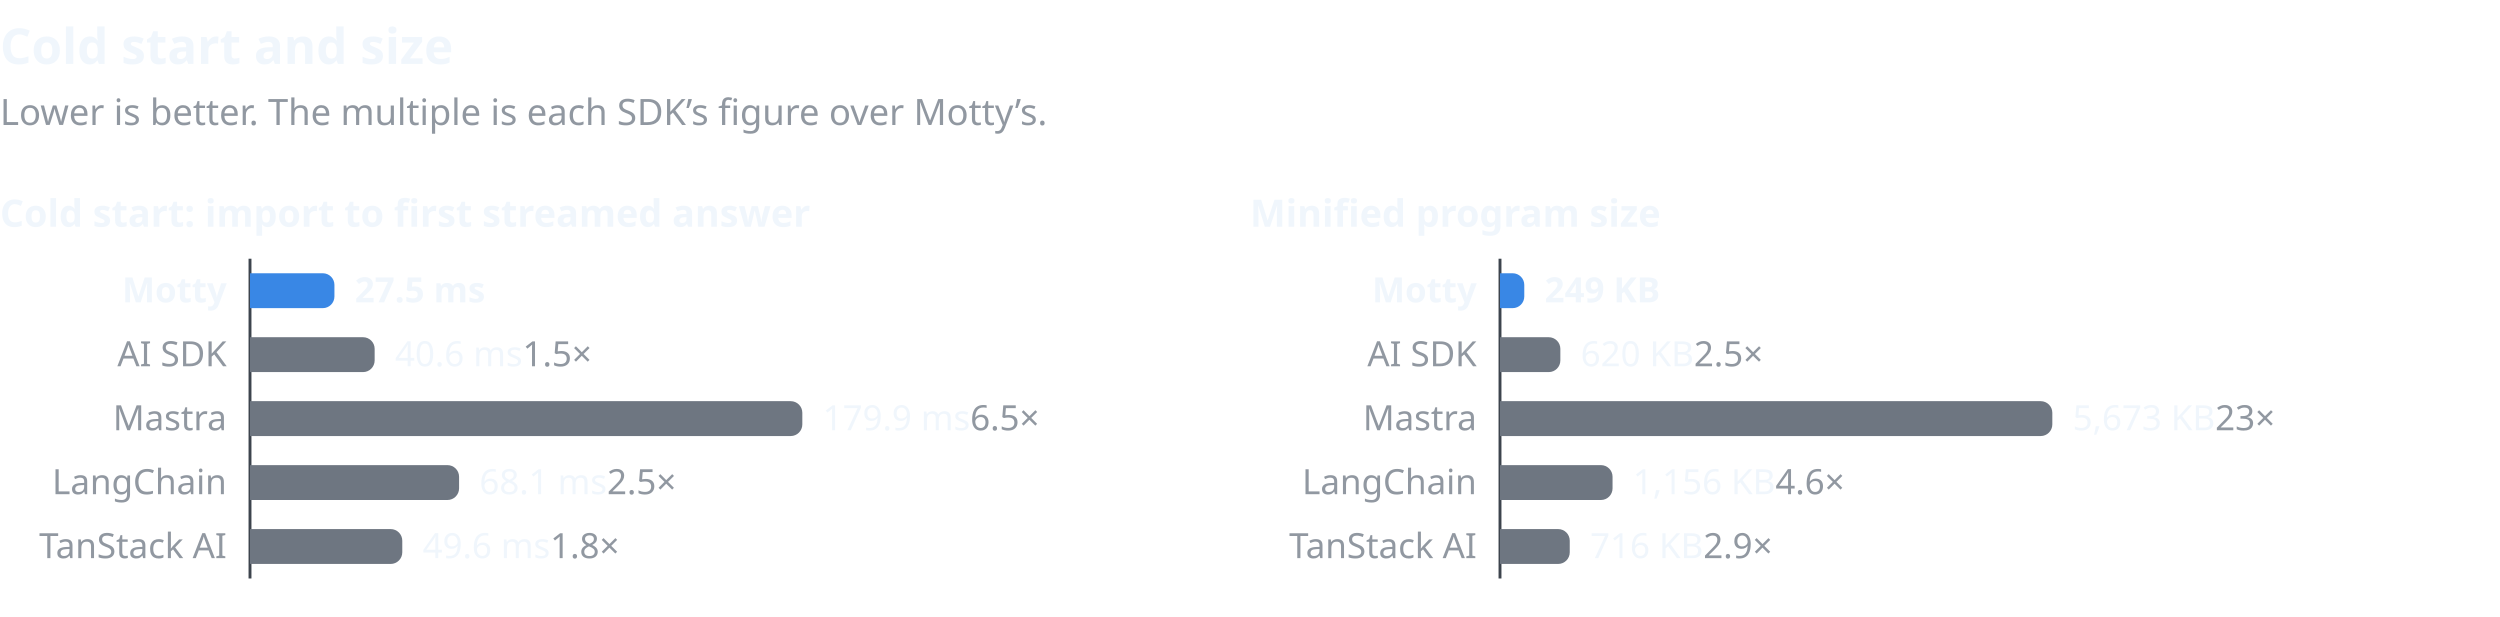
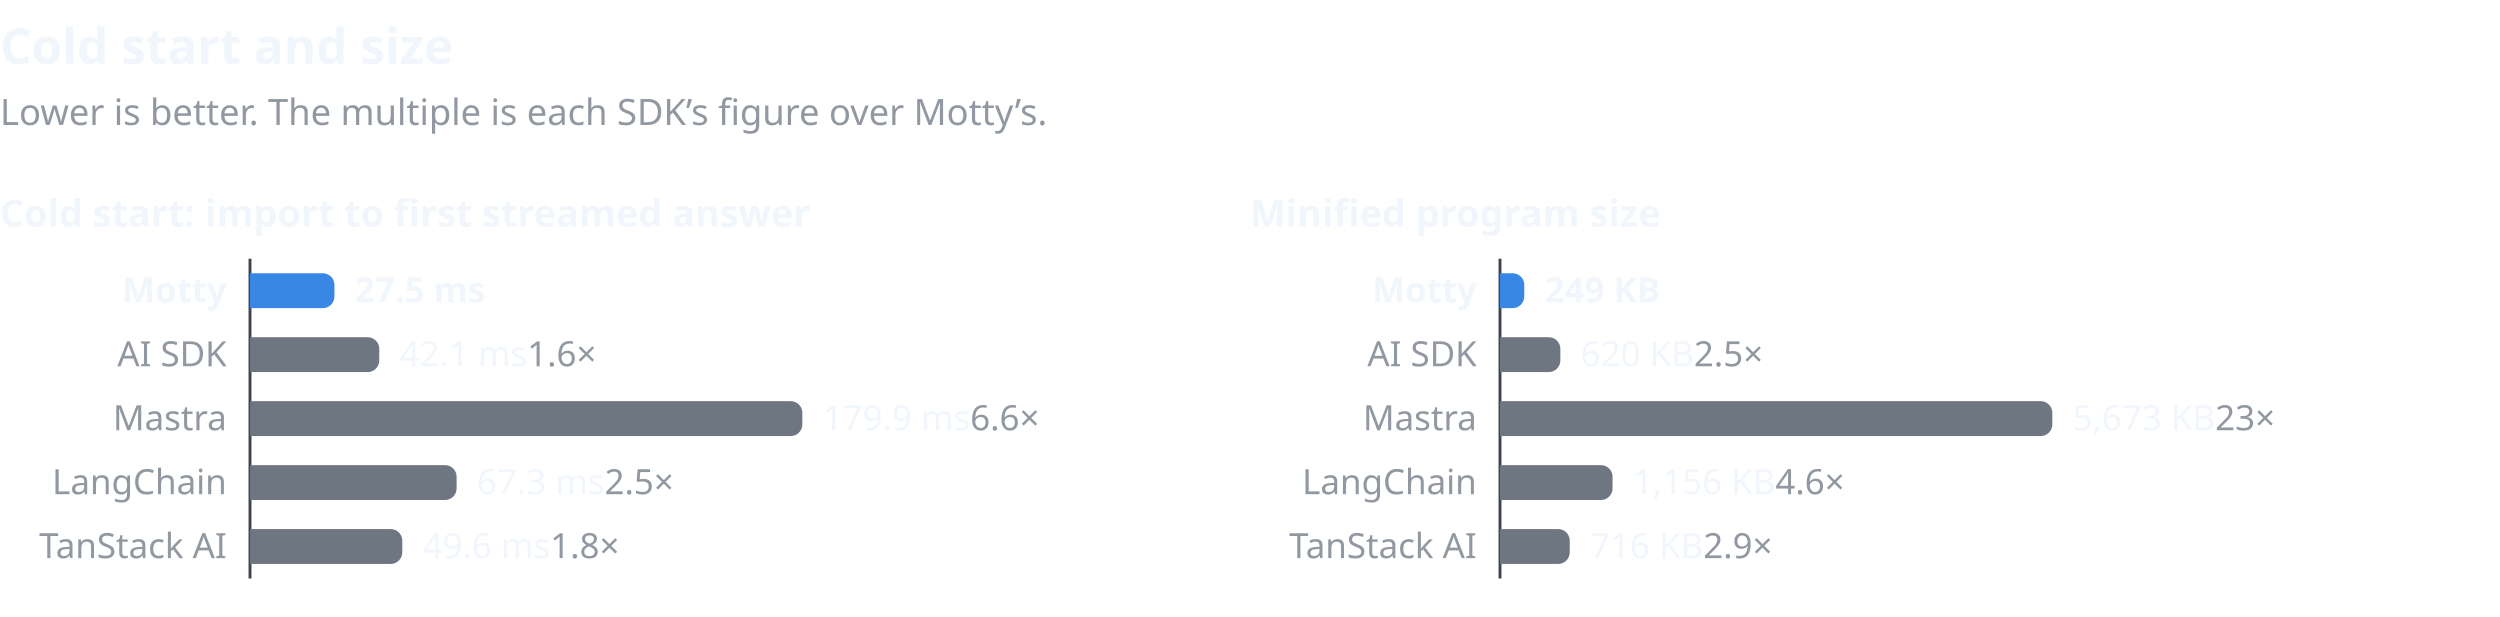
<svg xmlns="http://www.w3.org/2000/svg" viewBox="0 0 860 212" width="860" height="212" font-family="-apple-system,BlinkMacSystemFont,'Segoe UI','Noto Sans',Helvetica,Arial,sans-serif" role="img" aria-label="Cold start and size. Lower is better. The multiple is each SDK’s figure over Motty’s.">
  <text x="0" y="22" font-size="17" font-weight="600" fill="#f0f6fc">Cold start and size</text>
  <text x="0" y="43" font-size="12.5" fill="#9198a1">Lower is better. The multiple is each SDK’s figure over Motty’s.</text>
  <text x="0" y="78" font-size="13" font-weight="600" fill="#f0f6fc">Cold start: import to first streamed answer</text>
  <line x1="86" x2="86" y1="89" y2="199" stroke="#3d444d" stroke-width="1" />
  <text x="78" y="104" font-size="12" text-anchor="end" fill="#f0f6fc" font-weight="600">Motty</text>
  <path d="M86 94h25.044a4 4 0 0 1 4 4v4a4 4 0 0 1 -4 4h-25.044z" fill="#3987e5" />
  <text x="122.044" y="104" font-size="12" fill="#f0f6fc" font-weight="600">27.5 ms</text>
  <text x="78" y="126" font-size="12" text-anchor="end" fill="#9198a1">AI SDK</text>
-   <path d="M86 116h38.879a4 4 0 0 1 4 4v4a4 4 0 0 1 -4 4h-38.879z" fill="#6e7681" />
-   <text x="135.879" y="126" font-size="12" fill="#f0f6fc">40.6 ms<tspan fill="#9198a1" font-weight="400">  1.5×</tspan>
+   <path d="M86 116h40.464a4 4 0 0 1 4 4v4a4 4 0 0 1 -4 4h-40.464z" fill="#6e7681" />
+   <text x="137.464" y="126" font-size="12" fill="#f0f6fc">42.1 ms<tspan fill="#9198a1" font-weight="400">  1.6×</tspan>
  </text>
  <text x="78" y="148" font-size="12" text-anchor="end" fill="#9198a1">Mastra</text>
  <path d="M86 138h186a4 4 0 0 1 4 4v4a4 4 0 0 1 -4 4h-186z" fill="#6e7681" />
-   <text x="283" y="148" font-size="12" fill="#f0f6fc">179.9 ms<tspan fill="#9198a1" font-weight="400">  6.5×</tspan>
+   <text x="283" y="148" font-size="12" fill="#f0f6fc">179.9 ms<tspan fill="#9198a1" font-weight="400">  6.6×</tspan>
  </text>
  <text x="78" y="170" font-size="12" text-anchor="end" fill="#9198a1">LangChain</text>
-   <path d="M86 160h67.923a4 4 0 0 1 4 4v4a4 4 0 0 1 -4 4h-67.923z" fill="#6e7681" />
-   <text x="164.923" y="170" font-size="12" fill="#f0f6fc">68.1 ms<tspan fill="#9198a1" font-weight="400">  2.5×</tspan>
+   <path d="M86 160h67.078a4 4 0 0 1 4 4v4a4 4 0 0 1 -4 4h-67.078z" fill="#6e7681" />
+   <text x="164.078" y="170" font-size="12" fill="#f0f6fc">67.3 ms<tspan fill="#9198a1" font-weight="400">  2.5×</tspan>
  </text>
  <text x="78" y="192" font-size="12" text-anchor="end" fill="#9198a1">TanStack AI</text>
  <path d="M86 182h48.385a4 4 0 0 1 4 4v4a4 4 0 0 1 -4 4h-48.385z" fill="#6e7681" />
  <text x="145.385" y="192" font-size="12" fill="#f0f6fc">49.6 ms<tspan fill="#9198a1" font-weight="400">  1.8×</tspan>
  </text>
  <text x="430" y="78" font-size="13" font-weight="600" fill="#f0f6fc">Minified program size</text>
  <line x1="516" x2="516" y1="89" y2="199" stroke="#3d444d" stroke-width="1" />
  <text x="508" y="104" font-size="12" text-anchor="end" fill="#f0f6fc" font-weight="600">Motty</text>
  <path d="M516 94h4.353a4 4 0 0 1 4 4v4a4 4 0 0 1 -4 4h-4.353z" fill="#3987e5" />
  <text x="531.353" y="104" font-size="12" fill="#f0f6fc" font-weight="600">249 KB</text>
  <text x="508" y="126" font-size="12" text-anchor="end" fill="#9198a1">AI SDK</text>
  <path d="M516 116h16.761a4 4 0 0 1 4 4v4a4 4 0 0 1 -4 4h-16.761z" fill="#6e7681" />
  <text x="543.761" y="126" font-size="12" fill="#f0f6fc">620 KB<tspan fill="#9198a1" font-weight="400">  2.5×</tspan>
  </text>
  <text x="508" y="148" font-size="12" text-anchor="end" fill="#9198a1">Mastra</text>
  <path d="M516 138h186a4 4 0 0 1 4 4v4a4 4 0 0 1 -4 4h-186z" fill="#6e7681" />
  <text x="713" y="148" font-size="12" fill="#f0f6fc">5,673 KB<tspan fill="#9198a1" font-weight="400">  23×</tspan>
  </text>
  <text x="508" y="170" font-size="12" text-anchor="end" fill="#9198a1">LangChain</text>
  <path d="M516 160h34.717a4 4 0 0 1 4 4v4a4 4 0 0 1 -4 4h-34.717z" fill="#6e7681" />
  <text x="561.717" y="170" font-size="12" fill="#f0f6fc">1,156 KB<tspan fill="#9198a1" font-weight="400">  4.6×</tspan>
  </text>
  <text x="508" y="192" font-size="12" text-anchor="end" fill="#9198a1">TanStack AI</text>
  <path d="M516 182h19.996a4 4 0 0 1 4 4v4a4 4 0 0 1 -4 4h-19.996z" fill="#6e7681" />
  <text x="546.996" y="192" font-size="12" fill="#f0f6fc">716 KB<tspan fill="#9198a1" font-weight="400">  2.9×</tspan>
  </text>
</svg>
